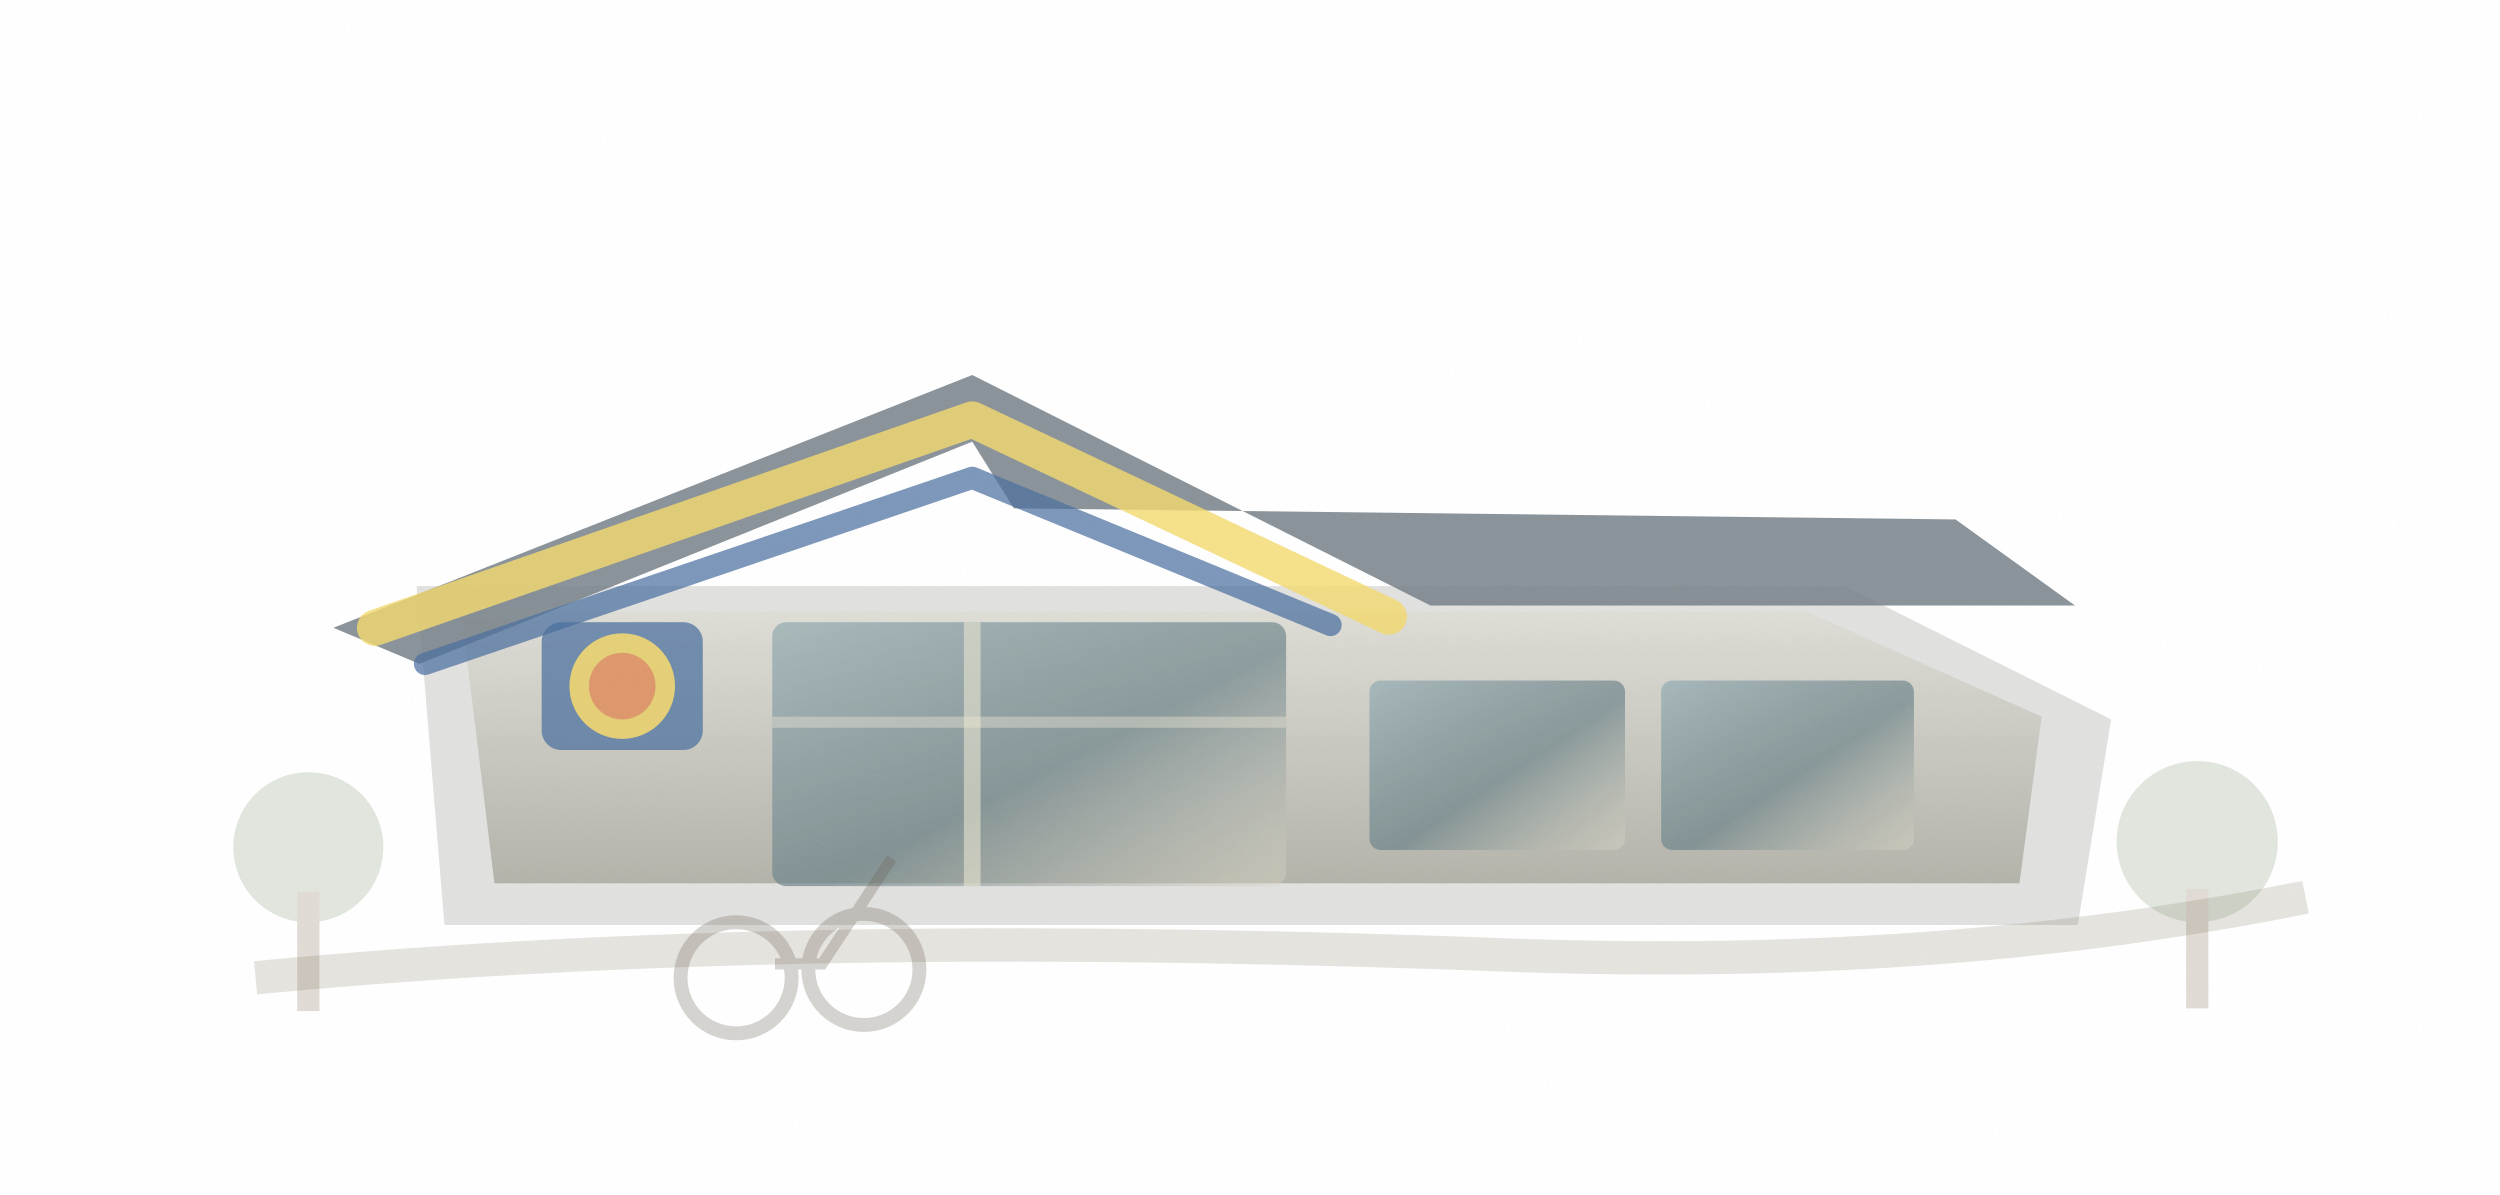
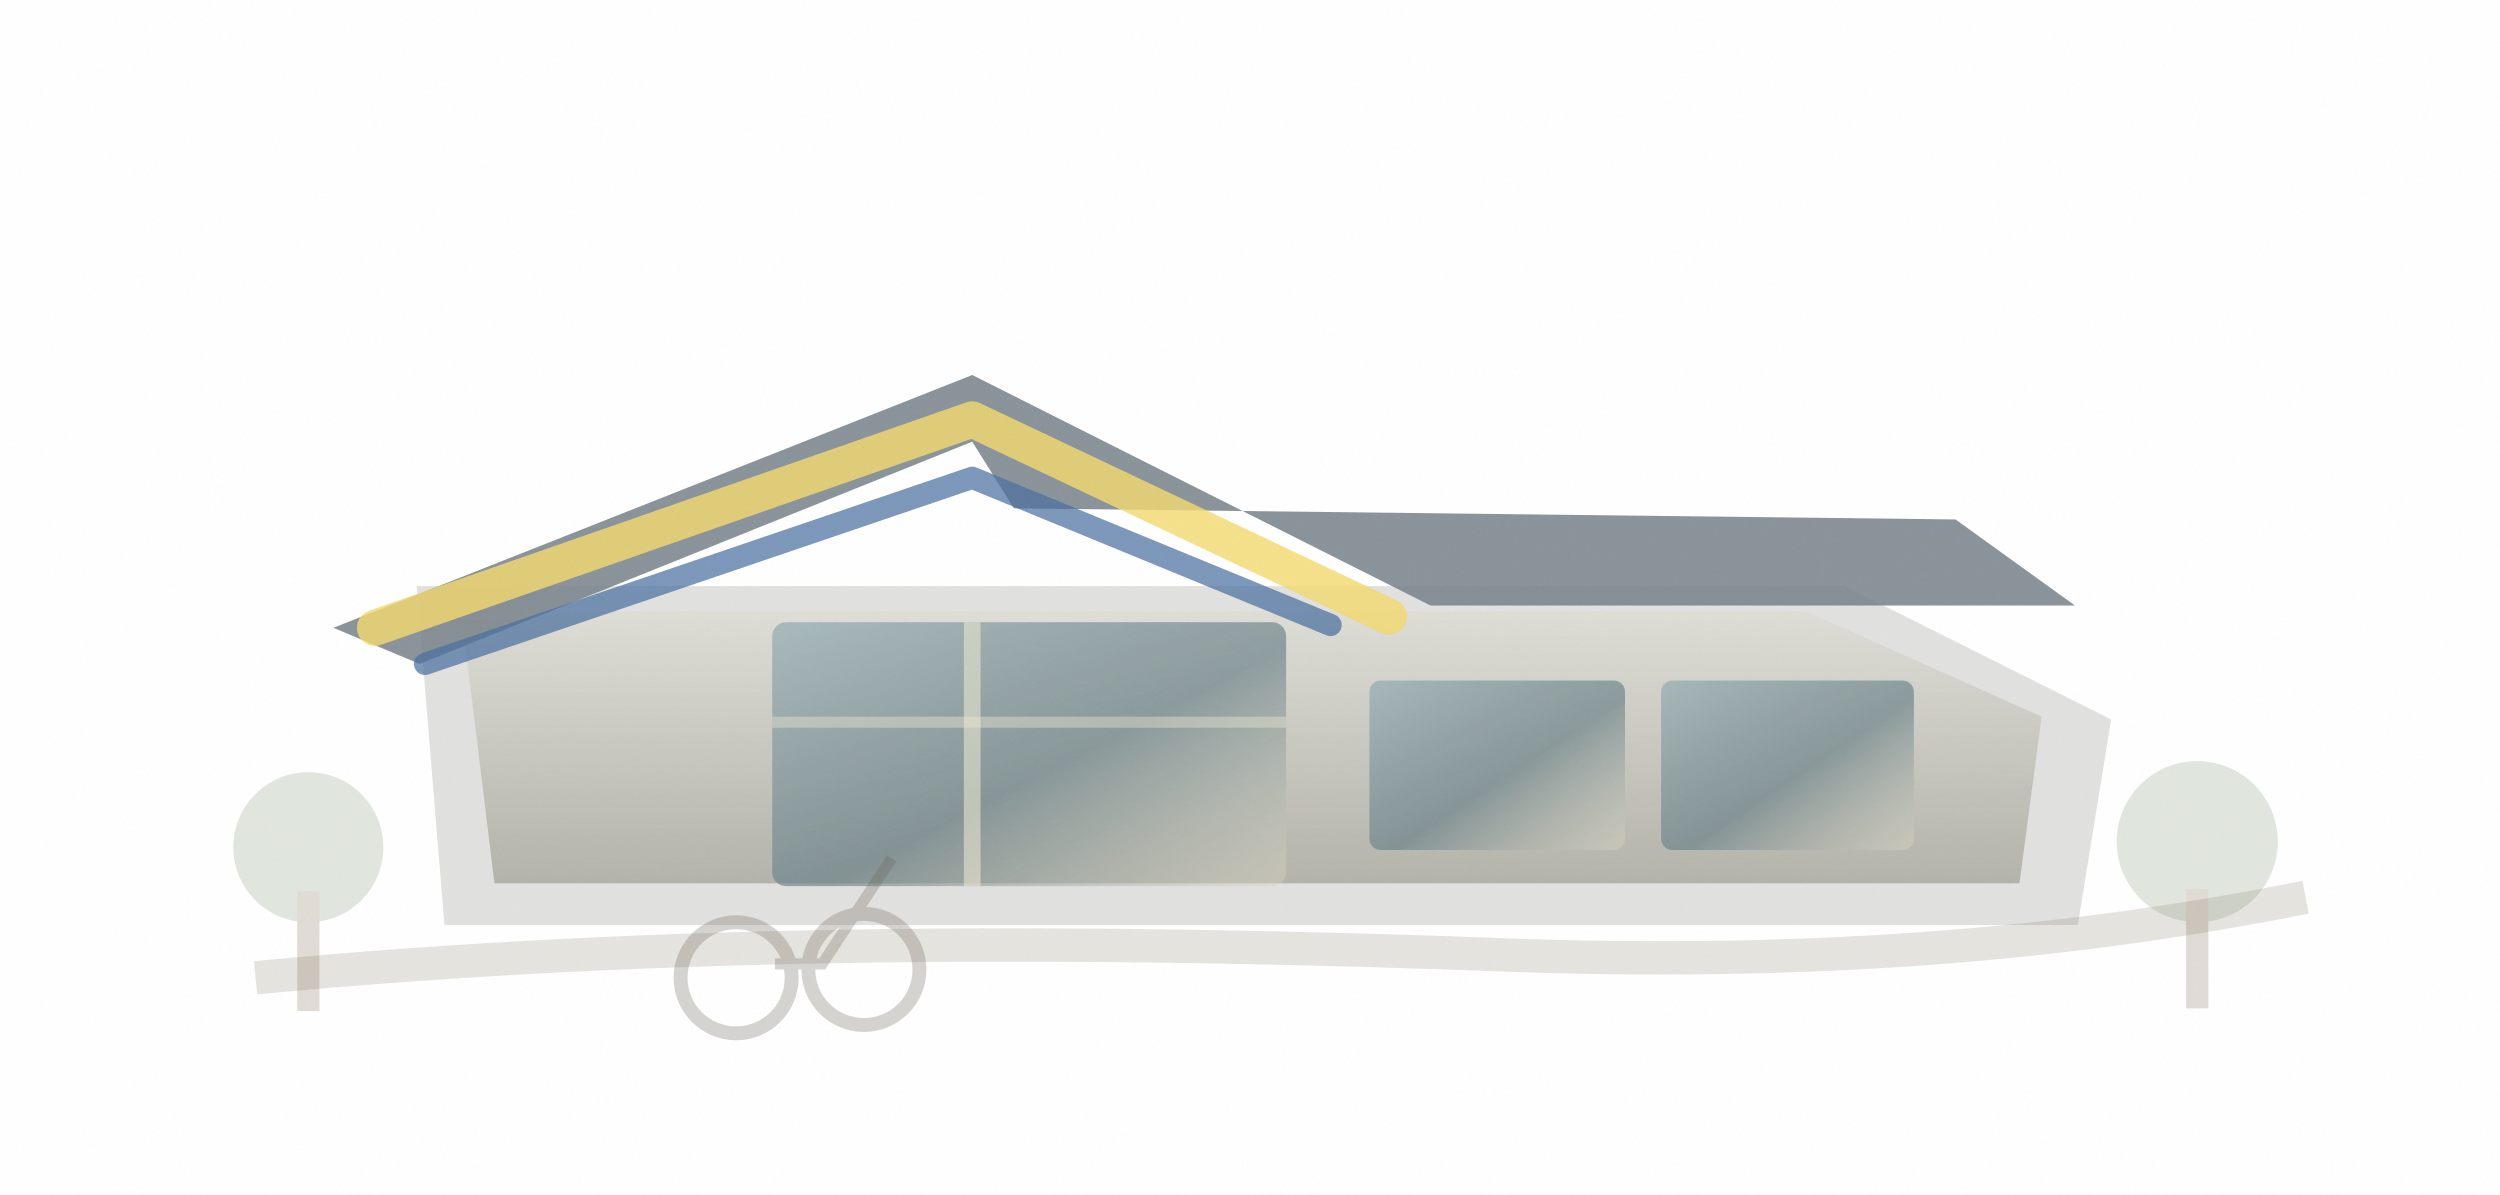
<svg xmlns="http://www.w3.org/2000/svg" viewBox="0 0 900 430">
  <defs>
    <filter id="grain">
      <feTurbulence type="fractalNoise" baseFrequency=".78" numOctaves="3" stitchTiles="stitch" />
      <feColorMatrix type="saturate" values="0" />
      <feComponentTransfer>
        <feFuncA type="table" tableValues="0 .06" />
      </feComponentTransfer>
    </filter>
    <linearGradient id="wall" x1="0" y1="0" x2="0" y2="1">
      <stop offset="0" stop-color="#d9d8d0" />
      <stop offset="1" stop-color="#aaa99f" />
    </linearGradient>
    <linearGradient id="glass" x1="0" y1="0" x2="1" y2="1">
      <stop offset="0" stop-color="#91a8ad" stop-opacity=".82" />
      <stop offset=".55" stop-color="#526d75" stop-opacity=".65" />
      <stop offset="1" stop-color="#d7d2bd" stop-opacity=".42" />
    </linearGradient>
  </defs>
  <rect width="900" height="430" fill="none" />
  <g opacity=".88">
    <path d="M92 352 C238 338 392 338 548 344 C670 348 760 337 830 323" fill="none" stroke="#74634a" stroke-width="12" opacity=".20" />
    <path d="M150 211 L664 211 L760 259 L748 333 L160 333 Z" fill="#625f59" opacity=".22" />
    <path d="M166 220 L650 220 L735 258 L727 318 L178 318 Z" fill="url(#wall)" />
    <path d="M120 226 L350 135 L515 218 L747 218 L704 187 L365 183 L350 159 L151 239 Z" fill="#66727a" opacity=".86" />
    <path d="M135 226 L350 151 L500 222" fill="none" stroke="#f2d45d" stroke-width="13" stroke-linecap="round" stroke-linejoin="round" opacity=".82" />
    <path d="M153 239 L350 172 L479 225" fill="none" stroke="#315b91" stroke-width="8" stroke-linecap="round" stroke-linejoin="round" opacity=".72" />
    <rect x="278" y="224" width="185" height="95" rx="5" fill="url(#glass)" />
    <rect x="347" y="224" width="6" height="95" fill="#e9e3cc" opacity=".58" />
    <path d="M278 260 H463" stroke="#e9e3cc" stroke-width="4" opacity=".42" />
    <rect x="493" y="245" width="92" height="61" rx="4" fill="url(#glass)" />
    <rect x="598" y="245" width="91" height="61" rx="4" fill="url(#glass)" />
-     <rect x="195" y="224" width="58" height="46" rx="7" fill="#315b91" opacity=".72" />
-     <circle cx="224" cy="247" r="19" fill="#f2d45d" opacity=".88" />
-     <circle cx="224" cy="247" r="12" fill="#d55b4f" opacity=".58" />
    <g opacity=".27">
      <circle cx="265" cy="352" r="20" fill="none" stroke="#504638" stroke-width="5" />
      <circle cx="311" cy="349" r="20" fill="none" stroke="#504638" stroke-width="5" />
      <path d="M279 347 h17 l25 -38" stroke="#504638" stroke-width="4" fill="none" />
    </g>
    <g opacity=".22">
      <circle cx="111" cy="305" r="27" fill="#667b54" />
      <rect x="107" y="321" width="8" height="43" fill="#604623" />
      <circle cx="791" cy="303" r="29" fill="#667b54" />
      <rect x="787" y="320" width="8" height="43" fill="#604623" />
    </g>
  </g>
  <rect width="900" height="430" filter="url(#grain)" opacity=".48" />
</svg>
